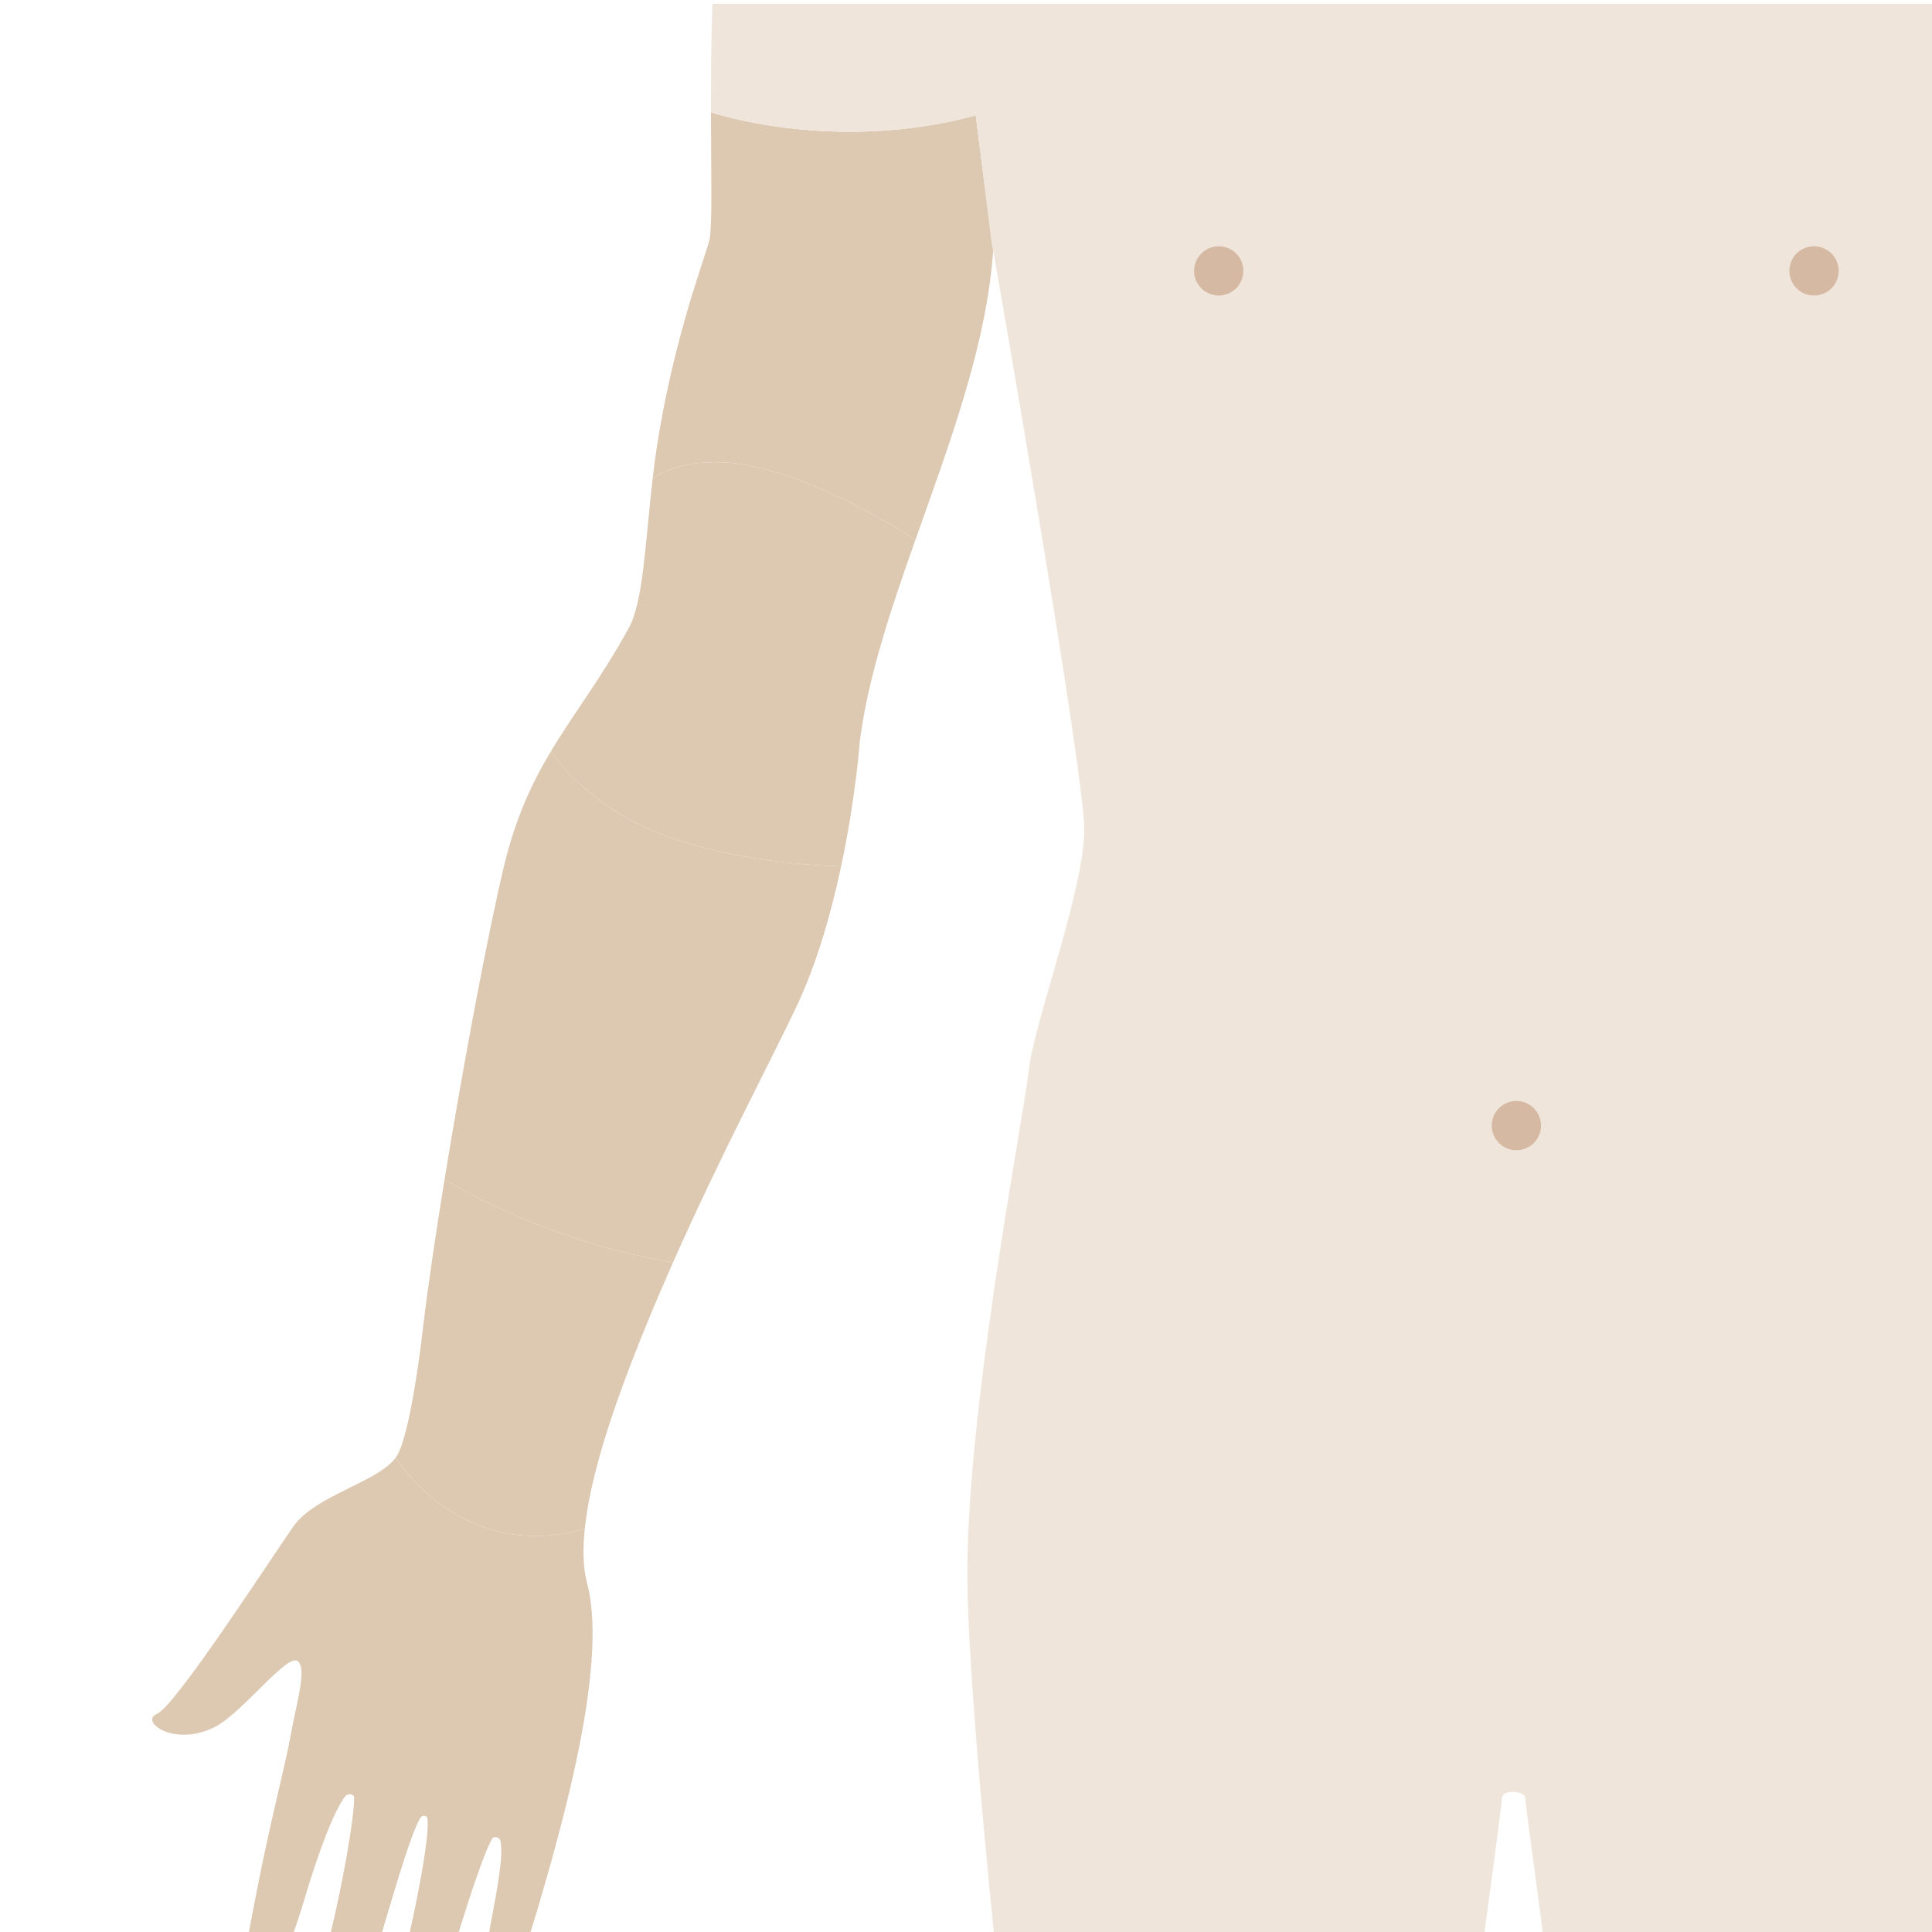
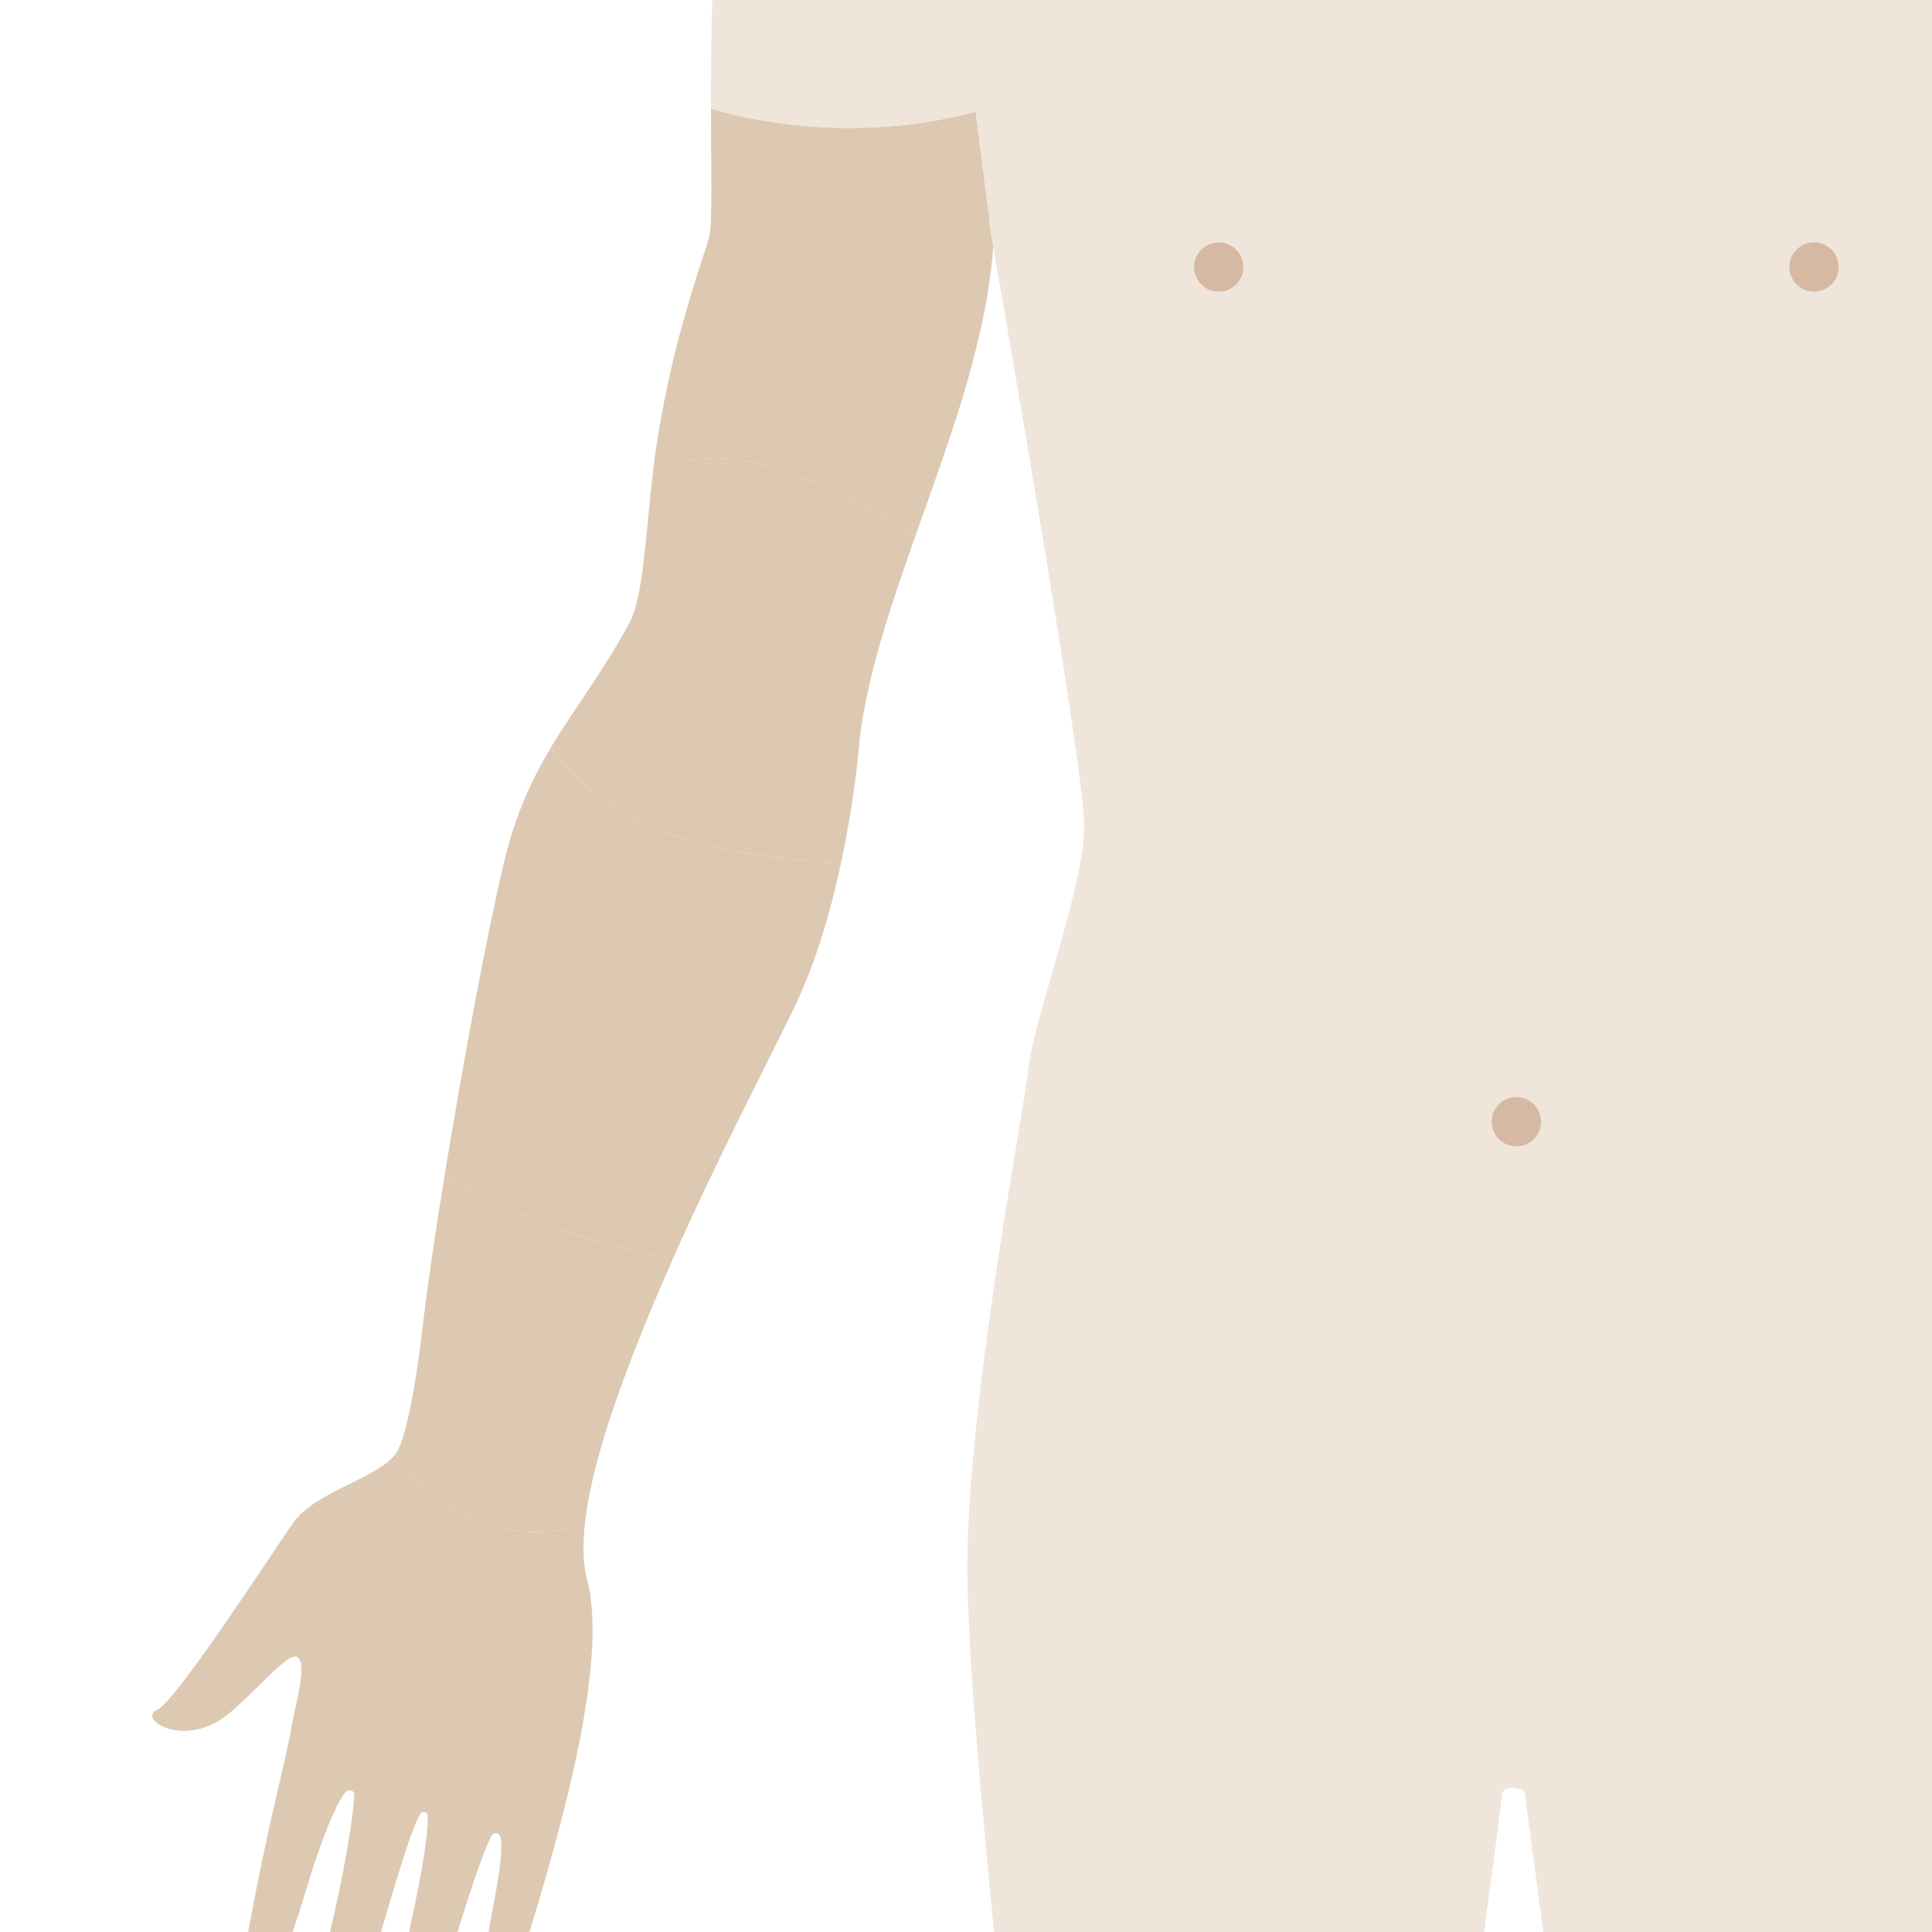
- <svg xmlns="http://www.w3.org/2000/svg" version="1.1" x="0px" y="0px" width="282px" height="282px" viewBox="0 0 500 498" enable-background="new 0 0 500 498" xml:space="preserve">
+ <svg xmlns="http://www.w3.org/2000/svg" width="300px" height="300px" viewBox="0 0 500 500" version="1.1">
  <g id="arms">
    <g id="selections">
-       <path id="bicep_right" fill="#DDC9B2" d="M168.912,122.754c0.314-2.694,0.666-5.4,1.079-8.079    c4.499-29.216,12.999-50.212,13.67-53.905c0.709-3.891,0.344-17.382,0.339-32.692c0,0,31.889,10.771,68.519,0.782l4.332,33.907    l0.202,0.876c-1.67,24.605-11.332,50.179-20.134,75.036c-4.827-3.125-29.3-18.415-48.226-19.909    C177.654,117.898,171.412,121.057,168.912,122.754z" />
-       <path id="elbow_right" fill="#DDC9B2" d="M142.613,193.382c6.018-10.037,13.061-18.947,20.181-31.987    c3.737-6.845,4.24-22.534,6.118-38.641c2.5-1.697,8.742-4.855,19.781-3.984c18.926,1.494,43.398,16.784,48.226,19.909    c-6.368,17.982-12.287,35.591-14.401,52.184c0,0-1.04,14.526-4.833,32.357c-5.547-0.146-28.363-1.177-46.751-8.435    C152.866,207.653,144.61,196.449,142.613,193.382z" />
-       <path id="forearm_right" fill="#DDC9B2" d="M130.417,223.207c3.026-12.628,7.268-21.604,12.196-29.825    c1.997,3.067,10.253,14.271,28.32,21.403c18.388,7.258,41.204,8.289,46.751,8.435c-2.521,11.853-6.259,25.164-11.718,36.645    c-6.791,14.278-19.67,38.513-31.793,65.865c-31.402-5.266-54.693-18.795-59.12-21.504    C119.898,274.458,126.301,240.381,130.417,223.207z" />
-       <path id="wrist_right" fill="#DDC9B2" d="M102.411,376.215c0.156-0.217,0.301-0.437,0.43-0.661c1.635-2.848,4.163-11.933,6.695-33.43    c1.176-9.988,3.164-23.438,5.518-37.898c4.427,2.709,27.718,16.238,59.12,21.504c-4.426,9.983-8.751,20.379-12.642,30.862    c-5.323,14.348-9.095,27.508-10.191,38.069C121.146,403.136,104.727,379.805,102.411,376.215z" />
-       <path id="hand_right" fill="#DDC9B2" d="M40.64,442.537c4.75-2.023,29.218-39.768,35.163-48.338    c5.755-8.289,21.962-11.538,26.608-17.984c2.315,3.59,18.734,26.921,48.93,18.446c-0.566,5.457-0.433,10.231,0.597,14.092    c5.938,22.267-8.083,68.771-15.849,94.393c-1.971,6.476-4.184,11.388-5.788,14.685c-1.054,2.172-2.579,3.579-4.633,3.024    c-1.889-0.504-2.463-3.055-2.043-5.462c0.731-4.138,1.913-10.094,2.895-15.926c1.219-7.156,4.126-19.916,2.939-24.229    c-0.203-0.747-1.623-1.13-2.061-0.405c-2.293,3.81-6.786,17.85-10.548,30.301c-2.827,9.371-6.091,18.314-8.368,23.97    c-1.398,3.485-3.486,5.52-5.683,4.788c-2.378-0.806-3.349-3.614-2.63-7.758c0.906-5.188,2.565-12.494,4.412-20.465    c2.974-12.861,6.72-31.249,6.031-36.114c-0.098-0.693-1.335-0.899-1.818-0.106c-2.756,4.533-7.68,22.212-11.96,36.526    c-3.026,10.109-6.555,19.791-9.087,26.385c-1.771,4.603-4.671,6.846-6.87,5.999c-2.132-0.807-3.518-4.034-2.632-8.223    c1.476-6.995,3.969-17.395,6.691-28.264c3.776-15.082,6.695-32.278,6.73-37.582c0.008-0.985-1.564-1.383-2.364-0.348    c-2.863,3.69-6.961,14.549-10.448,26.376c-2.229,7.539-6.418,18.923-8.924,25.651c-1.104,2.979-3.289,4.961-5.251,4.217    c-1.861-0.701-3.161-2.938-2.801-5.993c0.776-6.619,2.979-17.637,5.041-28.128c3.211-16.312,7.153-31.255,8.294-37.898    c1.416-8.214,4.403-17.35,1.77-19.305c-2.635-1.949-14.058,13.102-21.015,16.865C45.449,451.438,35.89,444.56,40.64,442.537z" />
+       <path id="bicep_right" fill="#DDC9B2" d="M168.912,122.754c0.314-2.694,0.666-5.4,1.079-8.079             c4.499-29.216,12.999-50.212,13.67-53.905c0.709-3.891,0.344-17.382,0.339-32.692c0,0,31.889,10.771,68.519,0.782l4.332,33.907             l0.202,0.876c-1.67,24.605-11.332,50.179-20.134,75.036c-4.827-3.125-29.3-18.415-48.226-19.909             C177.654,117.898,171.412,121.057,168.912,122.754z" />
+       <path id="elbow_right" fill="#DDC9B2" d="M142.613,193.382c6.018-10.037,13.061-18.947,20.181-31.987             c3.737-6.845,4.24-22.534,6.118-38.641c2.5-1.697,8.742-4.855,19.781-3.984c18.926,1.494,43.398,16.784,48.226,19.909             c-6.368,17.982-12.287,35.591-14.401,52.184c0,0-1.04,14.526-4.833,32.357c-5.547-0.146-28.363-1.177-46.751-8.435             C152.866,207.653,144.61,196.449,142.613,193.382z" />
+       <path id="forearm_right" fill="#DDC9B2" d="M130.417,223.207c3.026-12.628,7.268-21.604,12.196-29.825             c1.997,3.067,10.253,14.271,28.32,21.403c18.388,7.258,41.204,8.289,46.751,8.435c-2.521,11.853-6.259,25.164-11.718,36.645             c-6.791,14.278-19.67,38.513-31.793,65.865c-31.402-5.266-54.693-18.795-59.12-21.504             C119.898,274.458,126.301,240.381,130.417,223.207z" />
+       <path id="wrist_right" fill="#DDC9B2" d="M102.411,376.215c0.156-0.217,0.301-0.437,0.43-0.661c1.635-2.848,4.163-11.933,6.695-33.43             c1.176-9.988,3.164-23.438,5.518-37.898c4.427,2.709,27.718,16.238,59.12,21.504c-4.426,9.983-8.751,20.379-12.642,30.862             c-5.323,14.348-9.095,27.508-10.191,38.069C121.146,403.136,104.727,379.805,102.411,376.215z" />
+       <path id="hand_right" fill="#DDC9B2" d="M40.64,442.537c4.75-2.023,29.218-39.768,35.163-48.338             c5.755-8.289,21.962-11.538,26.608-17.984c2.315,3.59,18.734,26.921,48.93,18.446c-0.566,5.457-0.433,10.231,0.597,14.092             c5.938,22.267-8.083,68.771-15.849,94.393c-1.971,6.476-4.184,11.388-5.788,14.685c-1.054,2.172-2.579,3.579-4.633,3.024             c-1.889-0.504-2.463-3.055-2.043-5.462c0.731-4.138,1.913-10.094,2.895-15.926c1.219-7.156,4.126-19.916,2.939-24.229             c-0.203-0.747-1.623-1.13-2.061-0.405c-2.293,3.81-6.786,17.85-10.548,30.301c-2.827,9.371-6.091,18.314-8.368,23.97             c-1.398,3.485-3.486,5.52-5.683,4.788c-2.378-0.806-3.349-3.614-2.63-7.758c0.906-5.188,2.565-12.494,4.412-20.465             c2.974-12.861,6.72-31.249,6.031-36.114c-0.098-0.693-1.335-0.899-1.818-0.106c-2.756,4.533-7.68,22.212-11.96,36.526             c-3.026,10.109-6.555,19.791-9.087,26.385c-1.771,4.603-4.671,6.846-6.87,5.999c-2.132-0.807-3.518-4.034-2.632-8.223             c1.476-6.995,3.969-17.395,6.691-28.264c3.776-15.082,6.695-32.278,6.73-37.582c0.008-0.985-1.564-1.383-2.364-0.348             c-2.863,3.69-6.961,14.549-10.448,26.376c-2.229,7.539-6.418,18.923-8.924,25.651c-1.104,2.979-3.289,4.961-5.251,4.217             c-1.861-0.701-3.161-2.938-2.801-5.993c0.776-6.619,2.979-17.637,5.041-28.128c3.211-16.312,7.153-31.255,8.294-37.898             c1.416-8.214,4.403-17.35,1.77-19.305c-2.635-1.949-14.058,13.102-21.015,16.865C45.449,451.438,35.89,444.56,40.64,442.537z" />
    </g>
    <g id="Features">
-       <path id="body" fill="#EFE5DA" d="M184,28.077C183.996,19.101,184.043,9.29,184.352,0H500v555h-93.124    c-3.064-22.408-12.13-88.849-12.13-90.554c0-2.05-6.046-2.532-6.046,0c0,2.102-9.055,68.212-12.124,90.554H263.201    c-2.885-25.254-12.219-109.369-12.828-145.793c-0.718-43.126,14.392-120.031,15.83-132.97    c1.439-12.938,14.392-46.717,14.392-62.533c0-15.812-23.744-150.938-23.744-150.938l-0.203-0.876l-4.129-33.031    C215.889,38.85,184,28.077,184,28.077z" />
+       <path id="body" fill="#EFE5DA" d="M184,28.077C183.996,19.101,184.043,9.29,184.352,0H500v555h-93.124             c-3.064-22.408-12.13-88.849-12.13-90.554c0-2.05-6.046-2.532-6.046,0c0,2.102-9.055,68.212-12.124,90.554H263.201             c-2.885-25.254-12.219-109.369-12.828-145.793c-0.718-43.126,14.392-120.031,15.83-132.97             c1.439-12.938,14.392-46.717,14.392-62.533c0-15.812-23.744-150.938-23.744-150.938l-0.203-0.876l-4.129-33.031             C215.889,38.85,184,28.077,184,28.077z" />
      <g id="navel-nipples_1_">
        <ellipse opacity="0.4" fill="#B2784F" cx="392.438" cy="290.302" rx="6.378" ry="6.372" />
        <ellipse opacity="0.4" fill="#B2784F" cx="315.406" cy="69.107" rx="6.378" ry="6.372" />
        <ellipse opacity="0.4" fill="#B2784F" cx="469.469" cy="69.107" rx="6.378" ry="6.372" />
      </g>
    </g>
  </g>
</svg>
